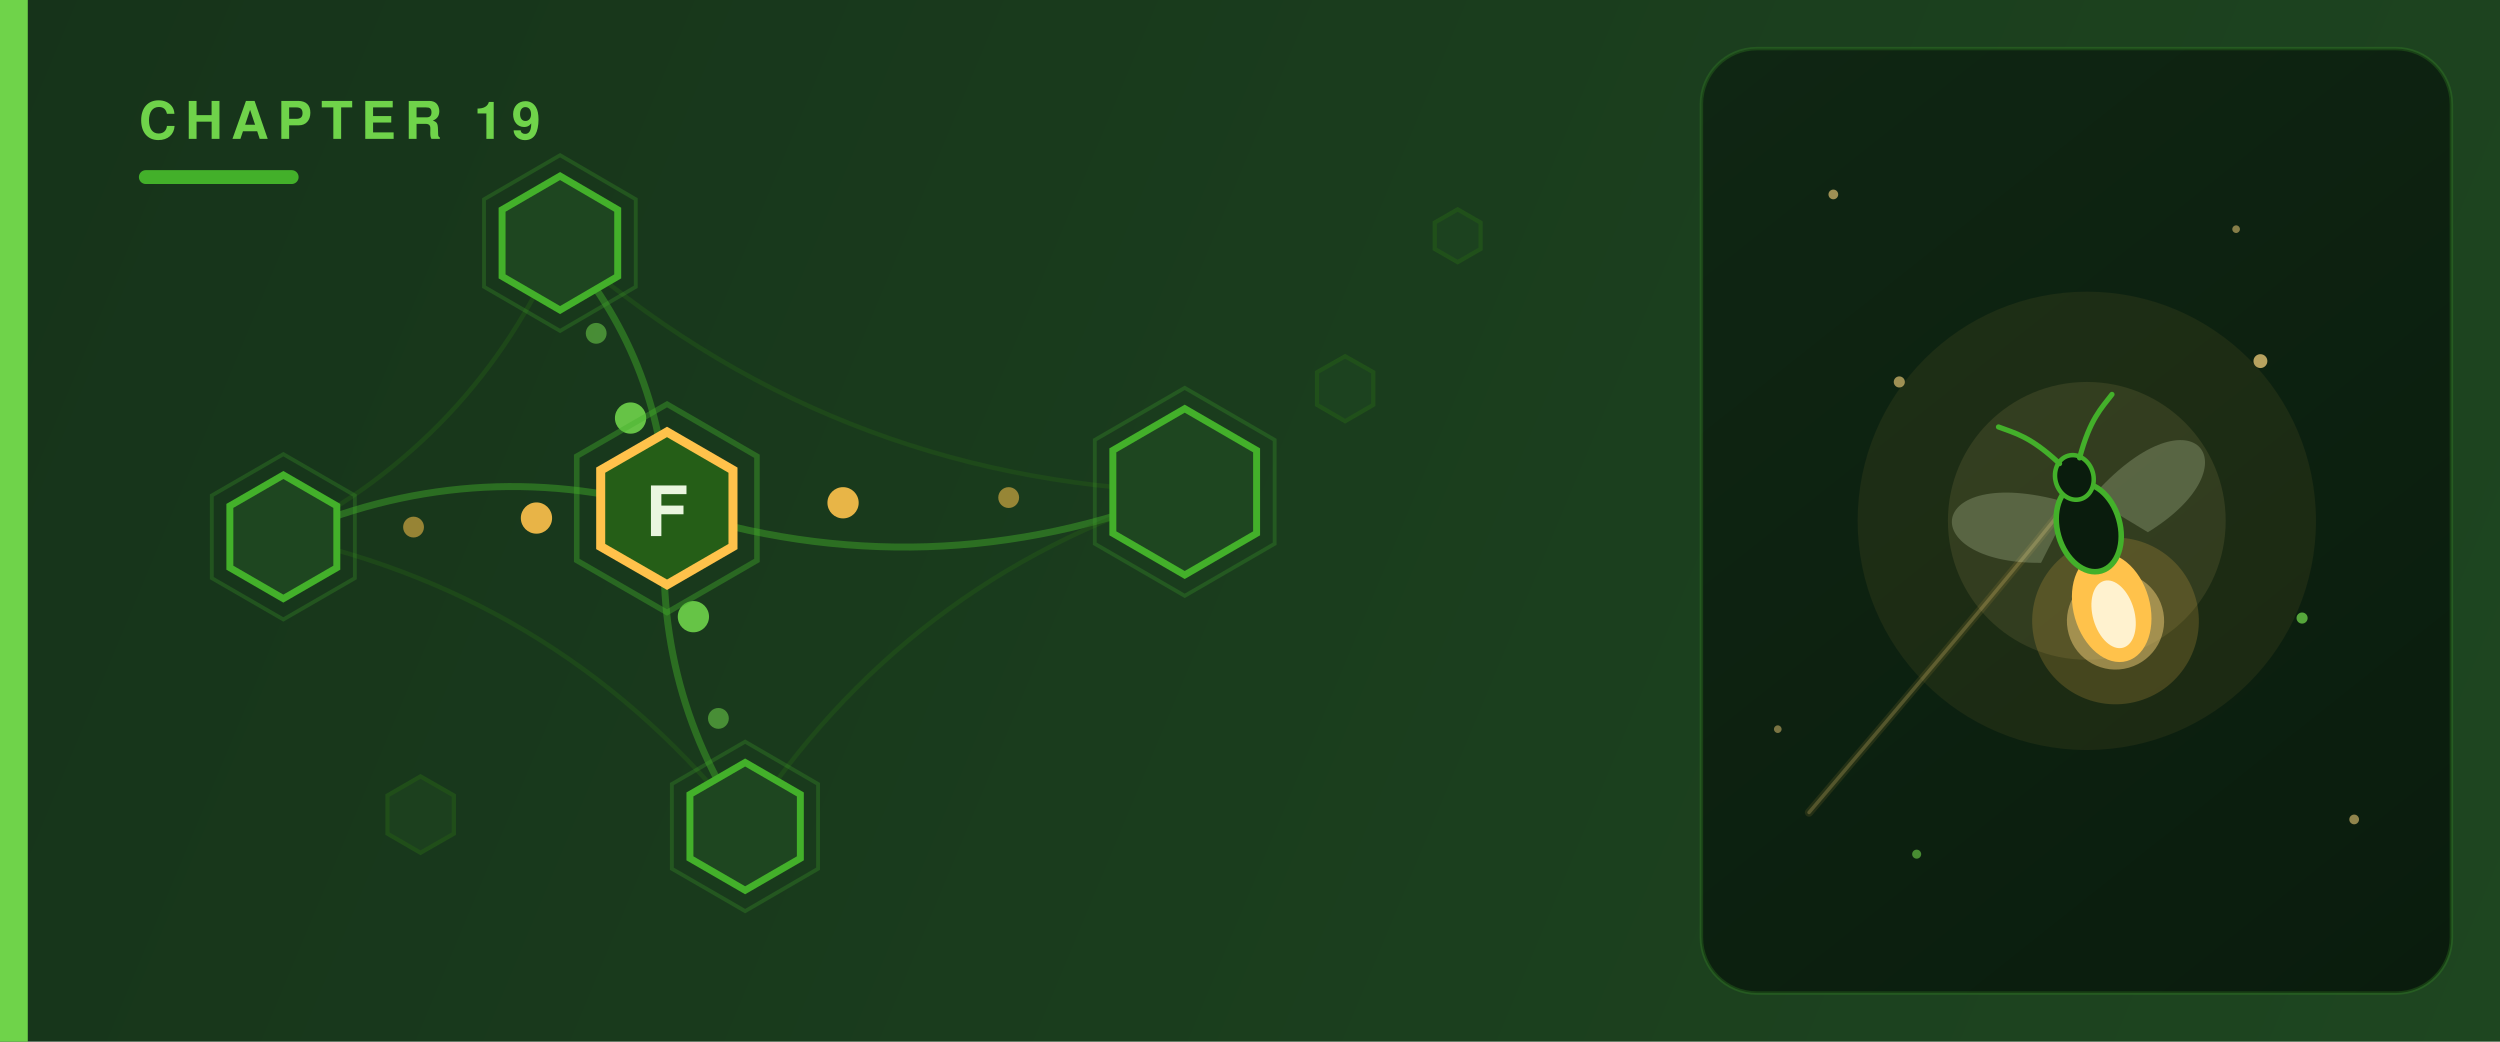
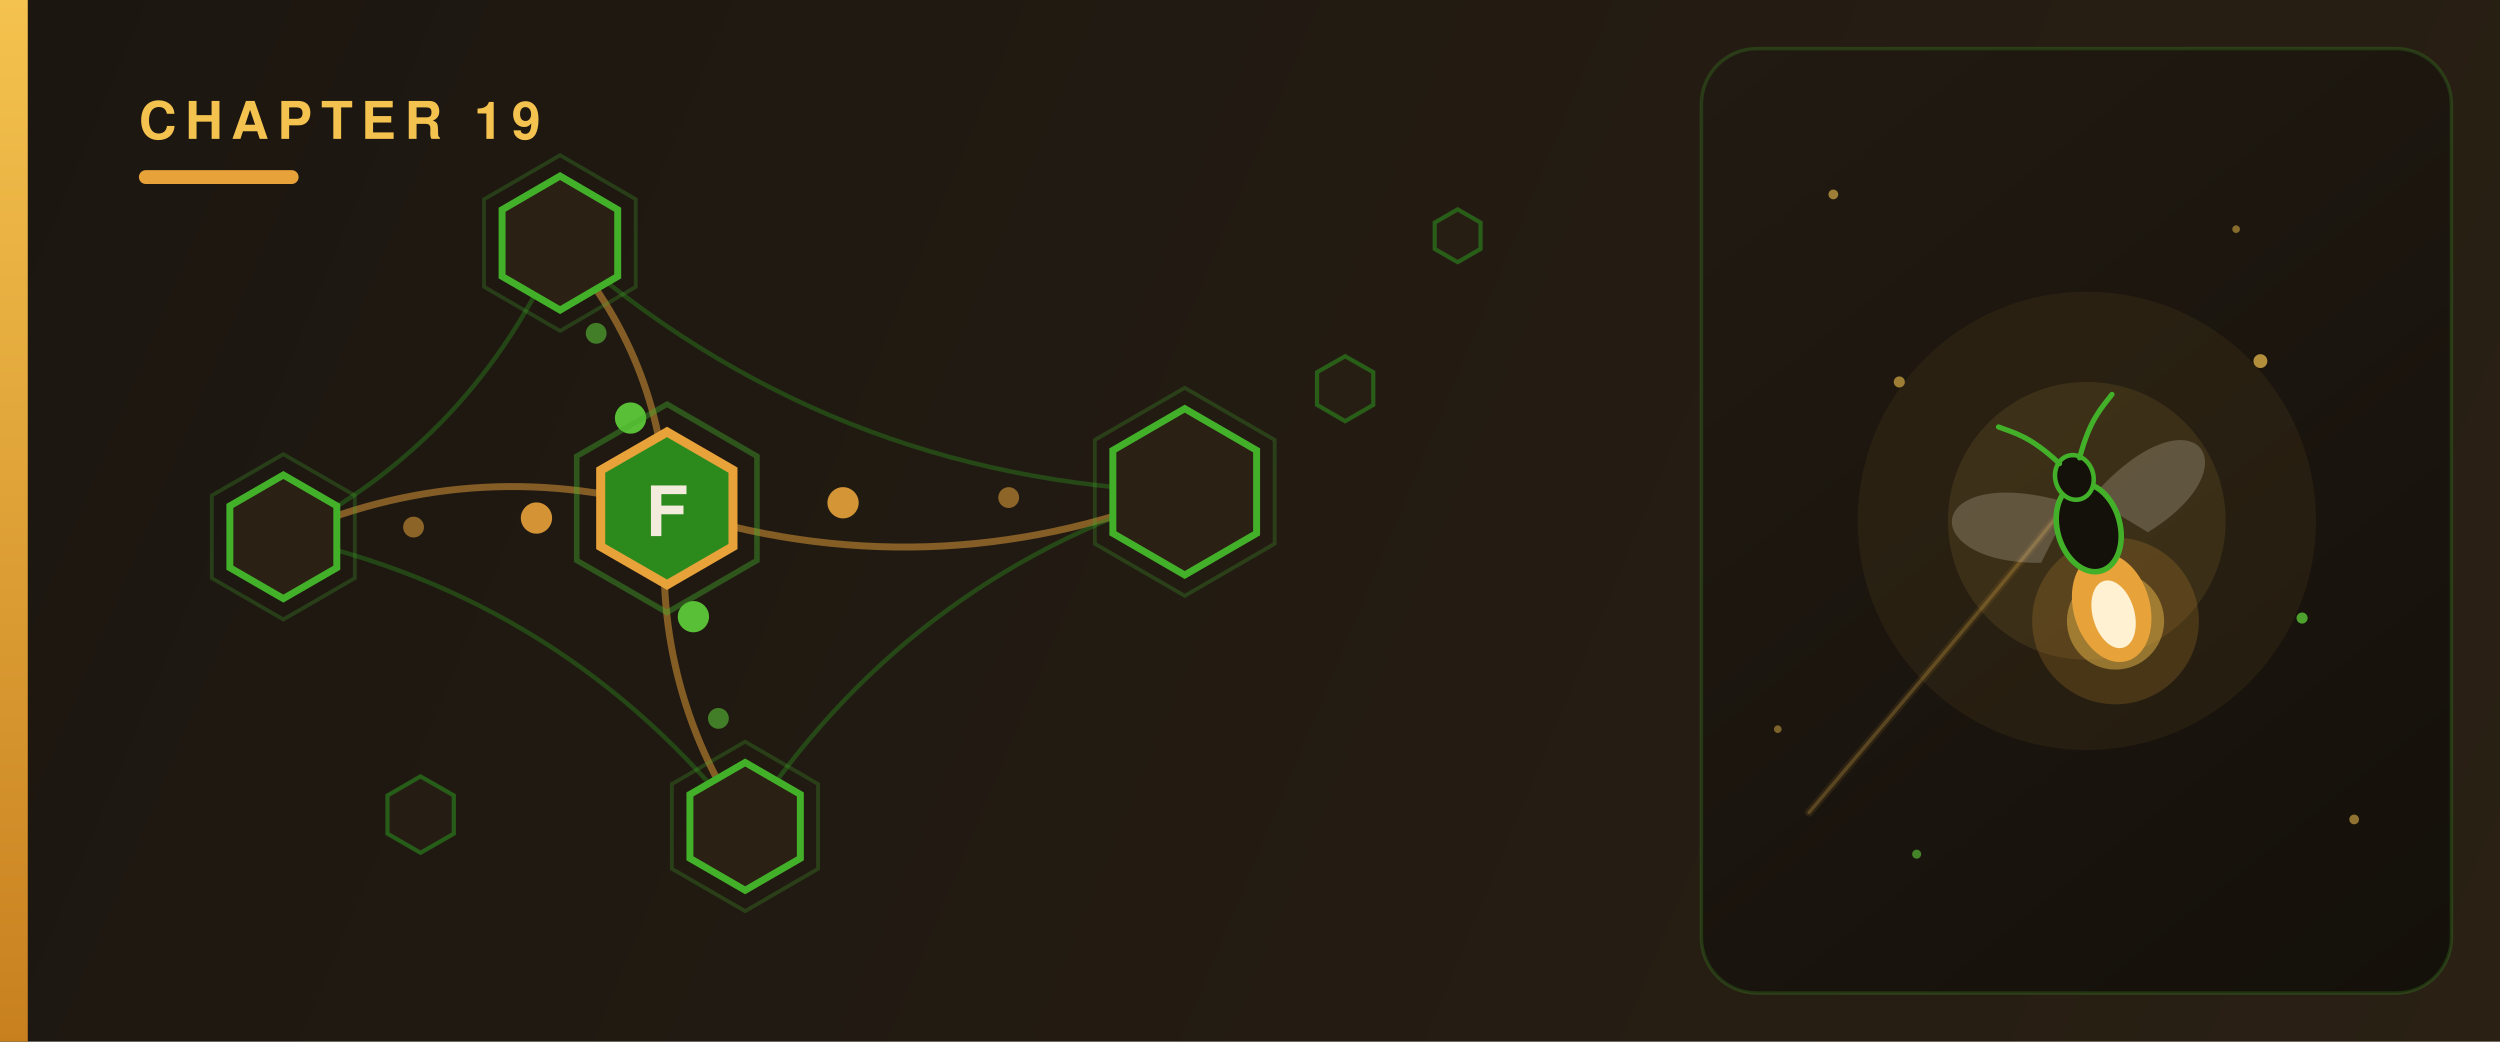
<svg xmlns="http://www.w3.org/2000/svg" viewBox="0 0 720 300" role="img" aria-label="Firefly for Java by Example — opener for chapter 19" font-family="Avenir Next,Avenir,Helvetica Neue,Helvetica,Arial,sans-serif">
  <defs>
    <linearGradient id="fld" x1="0" y1="0" x2="720" y2="300" gradientUnits="userSpaceOnUse">
-       <stop offset="0" stop-color="#16331a" />
-       <stop offset="1" stop-color="#1e4620" />
+       <stop offset="0" stop-color="#1B1610" />
+       <stop offset="1" stop-color="#2A2014" />
    </linearGradient>
    <linearGradient id="pnl" x1="490" y1="14" x2="706" y2="286" gradientUnits="userSpaceOnUse">
-       <stop offset="0" stop-color="#0f2613" />
-       <stop offset="1" stop-color="#0a1c0d" />
+       <stop offset="0" stop-color="#211A12" />
+       <stop offset="1" stop-color="#14100A" />
    </linearGradient>
-     <linearGradient id="grh" x1="0" y1="0" x2="720" y2="0" gradientUnits="userSpaceOnUse">
-       <stop offset="0" stop-color="#6fd34a" />
-       <stop offset="1" stop-color="#43b02a" />
+     <linearGradient id="grh" x1="0" y1="0" x2="0" y2="300" gradientUnits="userSpaceOnUse">
+       <stop offset="0" stop-color="#f4c24e" />
+       <stop offset="1" stop-color="#c8801f" />
    </linearGradient>
  </defs>
  <rect width="720" height="300" fill="url(#fld)" />
  <rect x="0" y="0" width="8" height="300" fill="url(#grh)" />
  <rect x="490" y="14" width="216" height="272" rx="16" fill="url(#pnl)" />
  <rect x="490" y="14" width="216" height="272" rx="16" fill="none" stroke="#43b02a" stroke-width="1" opacity="0.22" />
-   <g fill="#ffd980">
+   <g fill="#f4c24e">
    <circle cx="528" cy="56" r="1.4" opacity="0.6" />
    <circle cx="678" cy="236" r="1.4" opacity="0.55" />
    <circle cx="644" cy="66" r="1.1" opacity="0.5" />
    <circle cx="512" cy="210" r="1.1" opacity="0.45" />
  </g>
-   <circle cx="552" cy="246" r="1.3" fill="#6fd34a" opacity="0.6" />
-   <text x="40" y="40" fill="#6fd34a" font-size="15" font-weight="800" letter-spacing="2.5">CHAPTER 19</text>
-   <rect x="40" y="49" width="46" height="4" rx="2" fill="#43b02a" />
-   <polygon points="395.5,116.6 387.4,121.3 379.3,116.6 379.3,107.2 387.4,102.6 395.5,107.2" fill="#1e4620" stroke="#255e17" stroke-width="1.2" opacity="0.6" />
-   <polygon points="426.4,71.7 419.8,75.5 413.2,71.7 413.2,64.1 419.8,60.3 426.4,64.1" fill="#1e4620" stroke="#255e17" stroke-width="1.2" opacity="0.6" />
-   <polygon points="130.7,240.1 121.1,245.6 111.6,240.1 111.6,229.1 121.1,223.6 130.7,229.1" fill="#1e4620" stroke="#255e17" stroke-width="1.2" opacity="0.6" />
-   <g fill="none" stroke="#43b02a" stroke-width="2" opacity="0.45">
+   <circle cx="552" cy="246" r="1.3" fill="#5fd13a" opacity="0.6" />
+   <text x="40" y="40" fill="#f4c24e" font-size="15" font-weight="800" letter-spacing="2.5">CHAPTER 19</text>
+   <rect x="40" y="49" width="46" height="4" rx="2" fill="#e8a23a" />
+   <polygon points="395.5,116.6 387.4,121.3 379.3,116.6 379.3,107.2 387.4,102.6 395.5,107.2" fill="#2A2014" stroke="#2c8a1c" stroke-width="1.2" opacity="0.6" />
+   <polygon points="426.4,71.7 419.8,75.5 413.2,71.7 413.2,64.1 419.8,60.3 426.4,64.1" fill="#2A2014" stroke="#2c8a1c" stroke-width="1.2" opacity="0.6" />
+   <polygon points="130.7,240.1 121.1,245.6 111.6,240.1 111.6,229.1 121.1,223.6 130.7,229.1" fill="#2A2014" stroke="#2c8a1c" stroke-width="1.2" opacity="0.6" />
+   <g fill="none" stroke="#e8a23a" stroke-width="2" opacity="0.50">
    <path d="M192.1,146.4 Q267.5,170.9 341.2,141.6" />
    <path d="M192.1,146.4 Q186.8,196.3 214.6,238.0" />
    <path d="M192.1,146.4 Q135.3,130.6 81.6,154.6" />
    <path d="M192.1,146.4 Q190.4,102.7 161.3,70.0" />
  </g>
-   <g fill="none" stroke="#255e17" stroke-width="1.3" opacity="0.4">
+   <g fill="none" stroke="#2c8a1c" stroke-width="1.3" opacity="0.4">
    <path d="M341.2,141.6 Q260.5,167.0 214.6,238.0" />
    <path d="M214.6,238.0 Q163.1,172.4 81.6,154.6" />
    <path d="M81.6,154.6 Q136.7,126.7 161.3,70.0" />
    <path d="M161.3,70.0 Q238.3,138.2 341.2,141.6" />
  </g>
-   <circle cx="242.8" cy="144.8" r="4.5" fill="#ffc24b" opacity="0.9" />
-   <circle cx="290.5" cy="143.3" r="3.0" fill="#ffc24b" opacity="0.55" />
-   <circle cx="199.7" cy="177.6" r="4.5" fill="#6fd34a" opacity="0.9" />
-   <circle cx="206.9" cy="206.9" r="3.0" fill="#6fd34a" opacity="0.55" />
-   <circle cx="154.5" cy="149.2" r="4.5" fill="#ffc24b" opacity="0.9" />
-   <circle cx="119.1" cy="151.8" r="3.0" fill="#ffc24b" opacity="0.55" />
-   <circle cx="181.6" cy="120.4" r="4.5" fill="#6fd34a" opacity="0.9" />
-   <circle cx="171.7" cy="96.0" r="3.0" fill="#6fd34a" opacity="0.55" />
+   <circle cx="242.8" cy="144.8" r="4.5" fill="#e8a23a" opacity="0.9" />
+   <circle cx="290.5" cy="143.3" r="3.0" fill="#e8a23a" opacity="0.55" />
+   <circle cx="199.7" cy="177.6" r="4.5" fill="#5fd13a" opacity="0.9" />
+   <circle cx="206.9" cy="206.9" r="3.0" fill="#5fd13a" opacity="0.55" />
+   <circle cx="154.5" cy="149.2" r="4.5" fill="#e8a23a" opacity="0.9" />
+   <circle cx="119.1" cy="151.8" r="3.0" fill="#e8a23a" opacity="0.55" />
+   <circle cx="181.6" cy="120.4" r="4.5" fill="#5fd13a" opacity="0.9" />
+   <circle cx="171.7" cy="96.0" r="3.0" fill="#5fd13a" opacity="0.55" />
  <polygon points="367.1,156.6 341.2,171.6 315.3,156.6 315.3,126.7 341.2,111.7 367.1,126.7" fill="none" stroke="#43b02a" stroke-width="1.1" opacity="0.25" />
-   <polygon points="361.9,153.6 341.2,165.6 320.5,153.6 320.5,129.7 341.2,117.7 361.9,129.7" fill="#1e4620" stroke="#43b02a" stroke-width="2.0" />
+   <polygon points="361.9,153.6 341.2,165.6 320.5,153.6 320.5,129.7 341.2,117.7 361.9,129.7" fill="#2A2014" stroke="#43b02a" stroke-width="2.0" />
  <polygon points="235.6,250.2 214.6,262.4 193.5,250.2 193.5,225.8 214.6,213.6 235.6,225.8" fill="none" stroke="#43b02a" stroke-width="1.1" opacity="0.25" />
-   <polygon points="230.5,247.2 214.6,256.4 198.7,247.2 198.7,228.8 214.6,219.6 230.5,228.8" fill="#1e4620" stroke="#43b02a" stroke-width="2.0" />
+   <polygon points="230.5,247.2 214.6,256.4 198.7,247.2 198.7,228.8 214.6,219.6 230.5,228.8" fill="#2A2014" stroke="#43b02a" stroke-width="2.0" />
  <polygon points="102.2,166.5 81.6,178.4 61.0,166.5 61.0,142.7 81.6,130.8 102.2,142.7" fill="none" stroke="#43b02a" stroke-width="1.1" opacity="0.25" />
-   <polygon points="97.0,163.5 81.6,172.4 66.2,163.5 66.2,145.7 81.6,136.8 97.0,145.7" fill="#1e4620" stroke="#43b02a" stroke-width="2.0" />
+   <polygon points="97.0,163.5 81.6,172.4 66.2,163.5 66.2,145.7 81.6,136.8 97.0,145.7" fill="#2A2014" stroke="#43b02a" stroke-width="2.0" />
  <polygon points="183.1,82.6 161.3,95.3 139.4,82.6 139.4,57.4 161.3,44.7 183.1,57.4" fill="none" stroke="#43b02a" stroke-width="1.1" opacity="0.25" />
-   <polygon points="177.9,79.6 161.3,89.3 144.6,79.6 144.6,60.4 161.3,50.7 177.9,60.4" fill="#1e4620" stroke="#43b02a" stroke-width="2.0" />
+   <polygon points="177.9,79.6 161.3,89.3 144.6,79.6 144.6,60.4 161.3,50.7 177.9,60.4" fill="#2A2014" stroke="#43b02a" stroke-width="2.0" />
  <polygon points="218.0,161.4 192.1,176.4 166.1,161.4 166.1,131.4 192.1,116.4 218.0,131.4" fill="none" stroke="#43b02a" stroke-width="1.6" opacity="0.4" />
-   <polygon points="211.1,157.4 192.1,168.4 173.0,157.4 173.0,135.4 192.1,124.4 211.1,135.4" fill="#255e17" stroke="#ffc24b" stroke-width="2.6" />
-   <text x="192.1" y="147.4" text-anchor="middle" dominant-baseline="middle" fill="#eaf6df" font-size="20" font-weight="800" letter-spacing="-1">F</text>
+   <polygon points="211.1,157.4 192.1,168.4 173.0,157.4 173.0,135.4 192.1,124.4 211.1,135.4" fill="#2c8a1c" stroke="#e8a23a" stroke-width="2.6" />
+   <text x="192.1" y="147.4" text-anchor="middle" dominant-baseline="middle" fill="#f3ecdd" font-size="20" font-weight="800" letter-spacing="-1">F</text>
  <g transform="translate(601,150)">
-     <circle r="66" fill="#ffc24b" opacity="0.07" />
-     <circle r="40" fill="#ffd980" opacity="0.10" />
-     <path d="M-80,84 C-46,44 -24,18 -8,-2" fill="none" stroke="#ffc24b" stroke-width="2.4" opacity="0.10" stroke-linecap="round" />
-     <path d="M-80,84 C-46,44 -24,18 -8,-2" fill="none" stroke="#ffd980" stroke-width="1" opacity="0.22" stroke-linecap="round" />
+     <circle r="66" fill="#e8a23a" opacity="0.07" />
+     <circle r="40" fill="#f4c24e" opacity="0.10" />
+     <path d="M-80,84 C-46,44 -24,18 -8,-2" fill="none" stroke="#e8a23a" stroke-width="2.4" opacity="0.10" stroke-linecap="round" />
+     <path d="M-80,84 C-46,44 -24,18 -8,-2" fill="none" stroke="#f4c24e" stroke-width="1" opacity="0.22" stroke-linecap="round" />
    <g transform="rotate(-16)">
-       <circle cx="0" cy="30" r="24" fill="#ffc24b" opacity="0.18" />
-       <circle cx="0" cy="30" r="14" fill="#ffd980" opacity="0.45" />
-       <path d="M-3,-6 C-40,-30 -52,-2 -16,8 Z" fill="#ddf0c4" opacity="0.22" />
-       <path d="M3,-6 C40,-30 52,-2 16,8 Z" fill="#ddf0c4" opacity="0.22" />
-       <ellipse cx="0" cy="26" rx="11" ry="16" fill="#ffc24b" />
-       <ellipse cx="0" cy="28" rx="6" ry="10" fill="#fff2cf" />
-       <ellipse cx="0" cy="2" rx="9" ry="13" fill="#0a1c0d" stroke="#43b02a" stroke-width="1.6" />
-       <ellipse cx="0" cy="-13" rx="5.5" ry="6.5" fill="#0a1c0d" stroke="#43b02a" stroke-width="1.3" />
+       <circle cx="0" cy="30" r="24" fill="#e8a23a" opacity="0.18" />
+       <circle cx="0" cy="30" r="14" fill="#f4c24e" opacity="0.45" />
+       <path d="M-3,-6 C-40,-30 -52,-2 -16,8 Z" fill="#f3ecdd" opacity="0.20" />
+       <path d="M3,-6 C40,-30 52,-2 16,8 Z" fill="#f3ecdd" opacity="0.20" />
+       <ellipse cx="0" cy="26" rx="11" ry="16" fill="#e8a23a" />
+       <ellipse cx="0" cy="28" rx="6" ry="10" fill="#fff1d2" />
+       <ellipse cx="0" cy="2" rx="9" ry="13" fill="#14100A" stroke="#43b02a" stroke-width="1.6" />
+       <ellipse cx="0" cy="-13" rx="5.5" ry="6.5" fill="#14100A" stroke="#43b02a" stroke-width="1.3" />
      <path d="M-3,-18 C-9,-28 -13,-30 -17,-33" fill="none" stroke="#43b02a" stroke-width="1.5" stroke-linecap="round" />
      <path d="M3,-18 C9,-28 13,-30 17,-33" fill="none" stroke="#43b02a" stroke-width="1.5" stroke-linecap="round" />
    </g>
-     <circle cx="50" cy="-46" r="2" fill="#ffd980" opacity="0.7" />
-     <circle cx="62" cy="28" r="1.6" fill="#6fd34a" opacity="0.75" />
-     <circle cx="-54" cy="-40" r="1.6" fill="#ffd980" opacity="0.6" />
+     <circle cx="50" cy="-46" r="2" fill="#f4c24e" opacity="0.7" />
+     <circle cx="62" cy="28" r="1.6" fill="#5fd13a" opacity="0.75" />
+     <circle cx="-54" cy="-40" r="1.6" fill="#f4c24e" opacity="0.6" />
  </g>
</svg>
